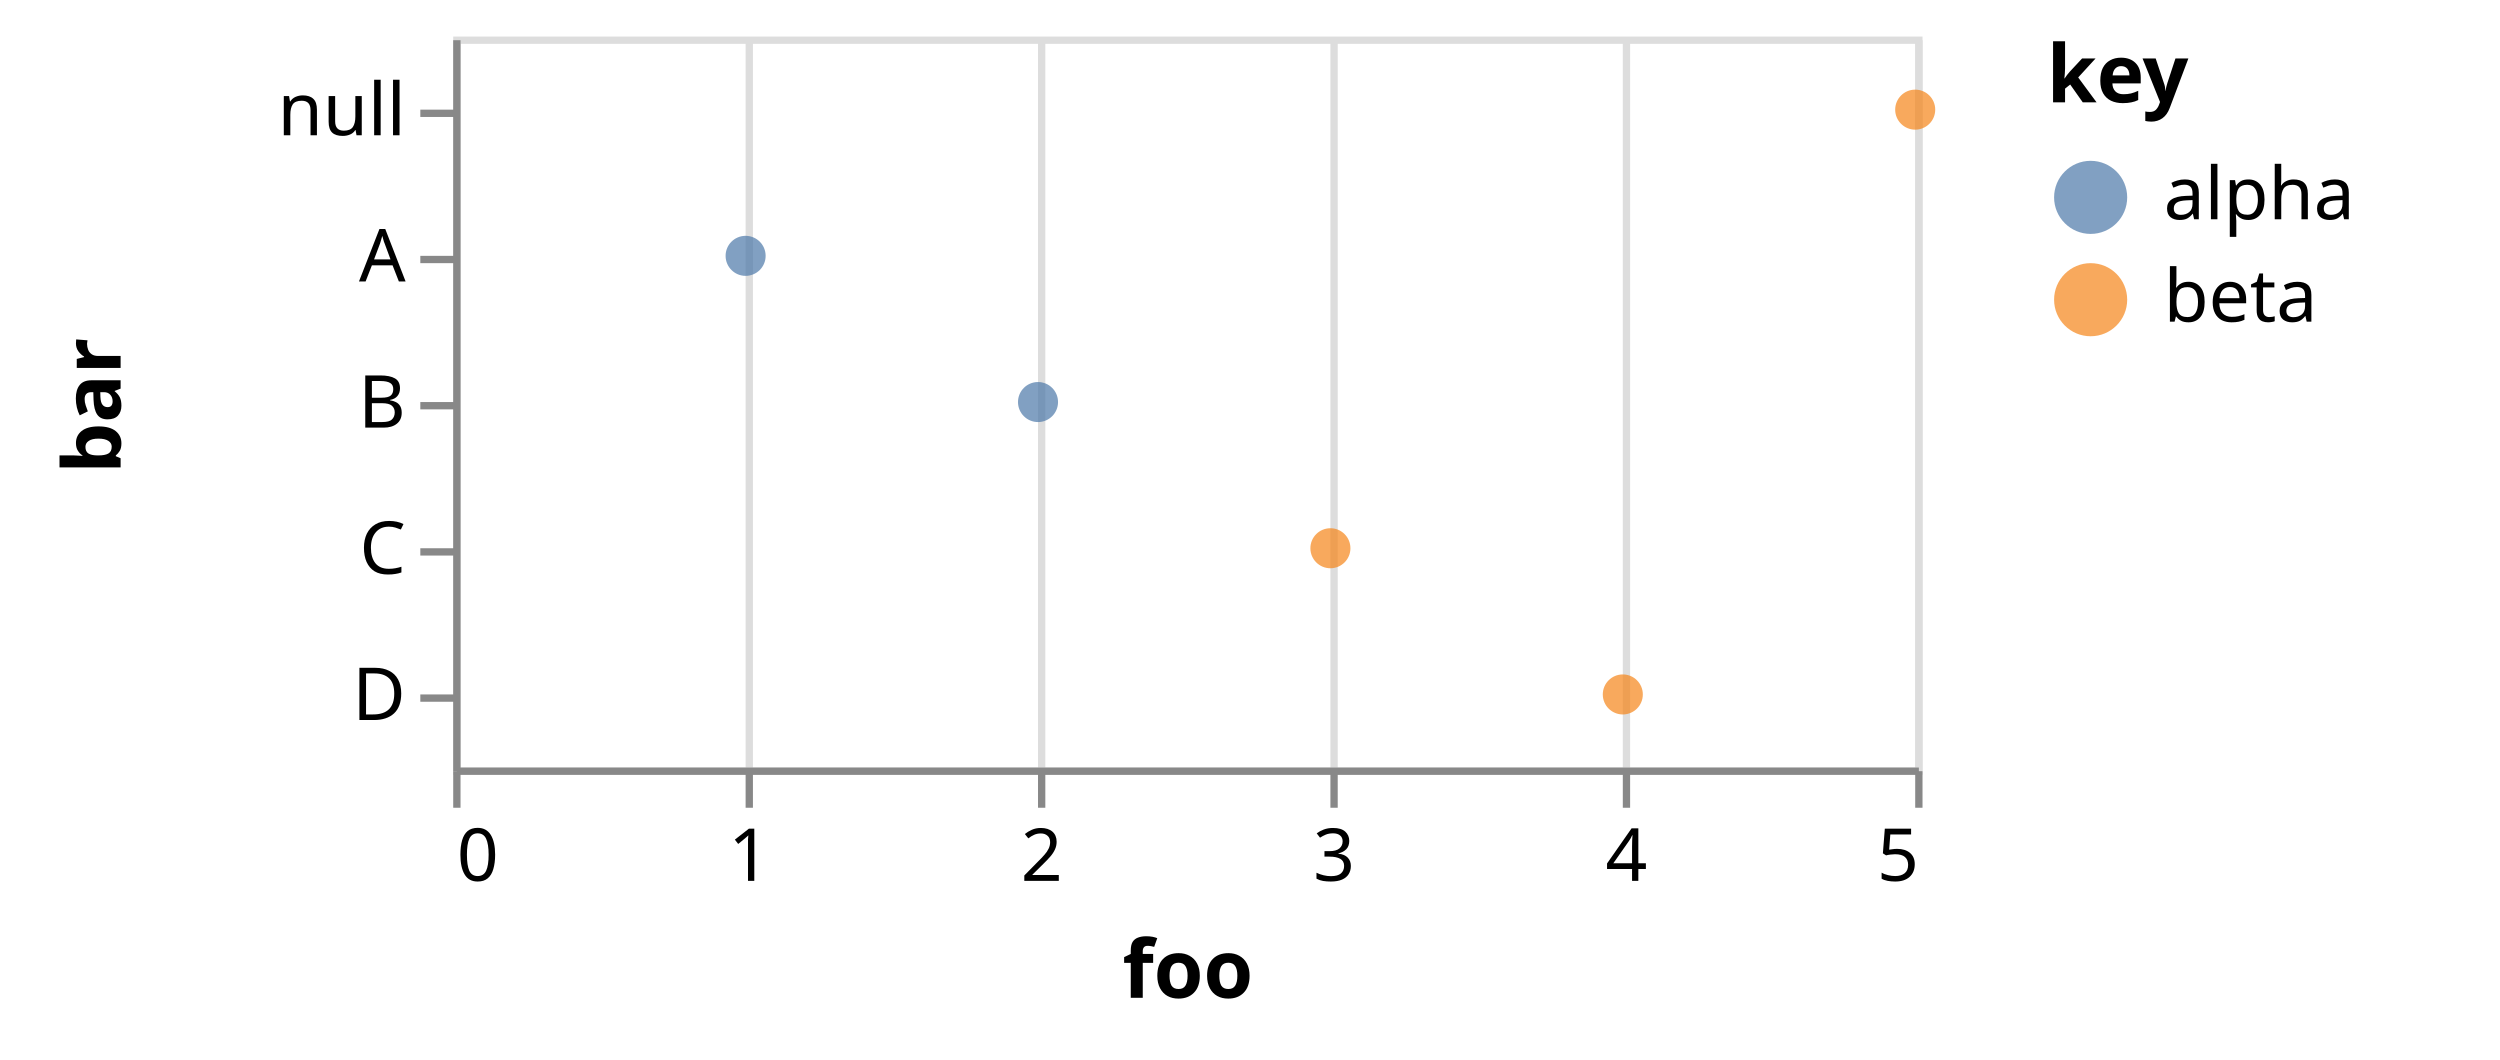
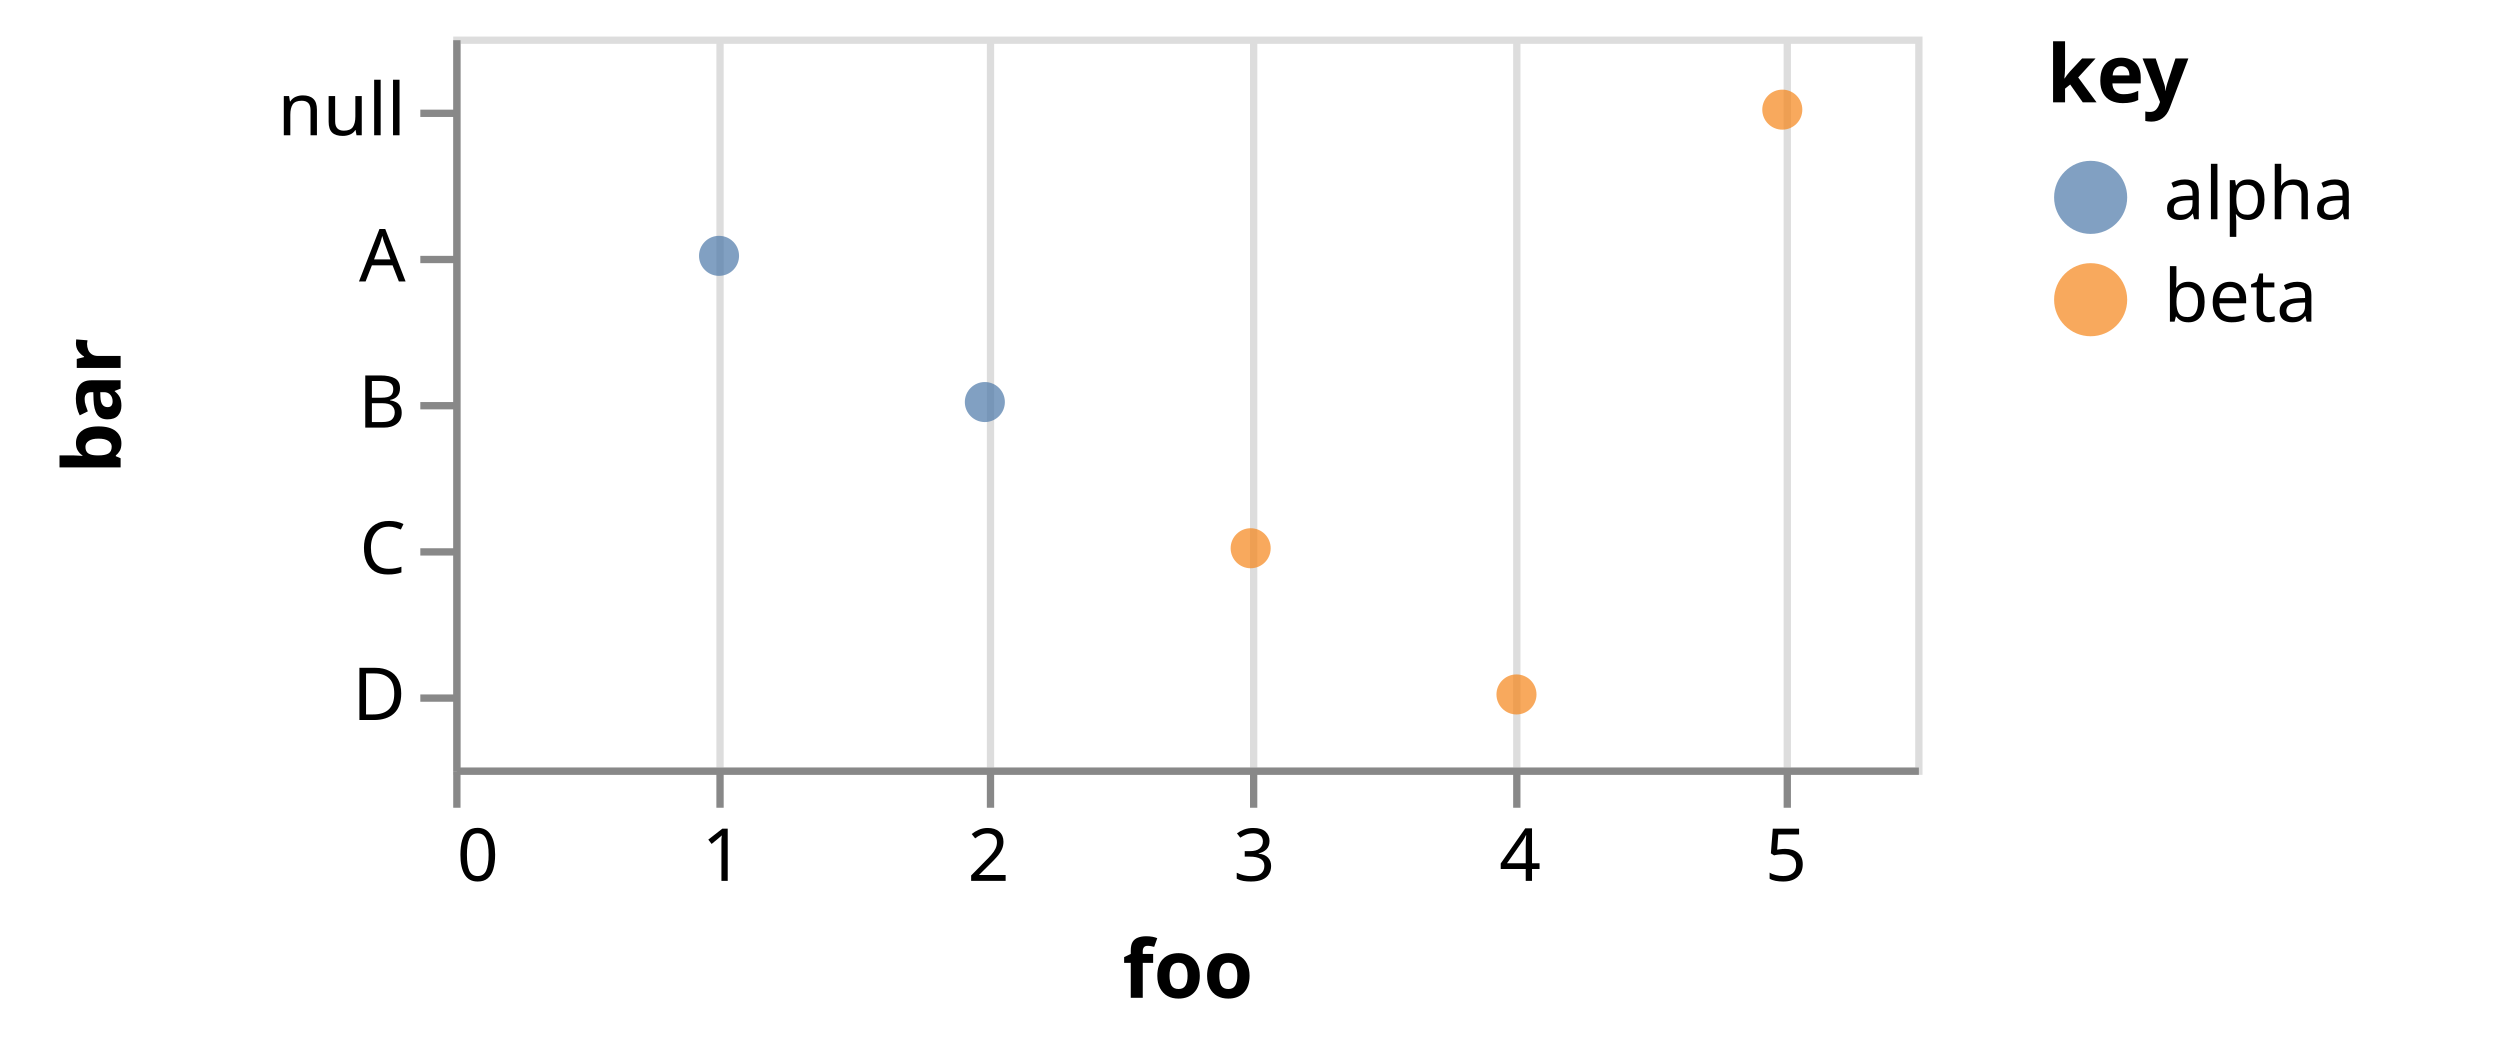
<svg xmlns="http://www.w3.org/2000/svg" class="marks" width="342" height="145" viewBox="0 0 342 145" version="1.1">
  <g transform="translate(62,5)">
    <g class="mark-group role-frame root">
      <g transform="translate(0,0)">
        <path class="background" d="M0.5,0.5h200v100h-200Z" style="fill: none; stroke: #ddd;" />
        <g>
          <g class="mark-group role-axis">
            <g transform="translate(0.5,100.5)">
              <path class="background" d="M0,0h0v0h0Z" style="pointer-events: none; fill: none;" />
              <g>
                <g class="mark-rule role-axis-grid" style="pointer-events: none;">
                  <line transform="translate(0,0)" x2="0" y2="-100" style="fill: none; stroke: #ddd; stroke-width: 1; opacity: 1;" />
-                   <line transform="translate(40,0)" x2="0" y2="-100" style="fill: none; stroke: #ddd; stroke-width: 1; opacity: 1;" />
-                   <line transform="translate(80,0)" x2="0" y2="-100" style="fill: none; stroke: #ddd; stroke-width: 1; opacity: 1;" />
-                   <line transform="translate(120,0)" x2="0" y2="-100" style="fill: none; stroke: #ddd; stroke-width: 1; opacity: 1;" />
-                   <line transform="translate(160,0)" x2="0" y2="-100" style="fill: none; stroke: #ddd; stroke-width: 1; opacity: 1;" />
-                   <line transform="translate(200,0)" x2="0" y2="-100" style="fill: none; stroke: #ddd; stroke-width: 1; opacity: 1;" />
+                   <line transform="translate(36,0)" x2="0" y2="-100" style="fill: none; stroke: #ddd; stroke-width: 1; opacity: 1;" />
+                   <line transform="translate(73,0)" x2="0" y2="-100" style="fill: none; stroke: #ddd; stroke-width: 1; opacity: 1;" />
+                   <line transform="translate(109,0)" x2="0" y2="-100" style="fill: none; stroke: #ddd; stroke-width: 1; opacity: 1;" />
+                   <line transform="translate(145,0)" x2="0" y2="-100" style="fill: none; stroke: #ddd; stroke-width: 1; opacity: 1;" />
+                   <line transform="translate(182,0)" x2="0" y2="-100" style="fill: none; stroke: #ddd; stroke-width: 1; opacity: 1;" />
                </g>
              </g>
            </g>
          </g>
          <g class="mark-symbol role-mark marks">
-             <path transform="translate(40,30)" d="M2.739,0A2.739,2.739,0,1,1,-2.739,0A2.739,2.739,0,1,1,2.739,0" style="fill: #4c78a8; stroke-width: 2; opacity: 0.7;" />
-             <path transform="translate(80,50)" d="M2.739,0A2.739,2.739,0,1,1,-2.739,0A2.739,2.739,0,1,1,2.739,0" style="fill: #4c78a8; stroke-width: 2; opacity: 0.7;" />
-             <path transform="translate(120,70)" d="M2.739,0A2.739,2.739,0,1,1,-2.739,0A2.739,2.739,0,1,1,2.739,0" style="fill: #f58518; stroke-width: 2; opacity: 0.7;" />
-             <path transform="translate(160,90)" d="M2.739,0A2.739,2.739,0,1,1,-2.739,0A2.739,2.739,0,1,1,2.739,0" style="fill: #f58518; stroke-width: 2; opacity: 0.7;" />
-             <path transform="translate(200,10)" d="M2.739,0A2.739,2.739,0,1,1,-2.739,0A2.739,2.739,0,1,1,2.739,0" style="fill: #f58518; stroke-width: 2; opacity: 0.7;" />
+             <path transform="translate(36.36364,30)" d="M2.739,0A2.739,2.739,0,1,1,-2.739,0A2.739,2.739,0,1,1,2.739,0" style="fill: #4c78a8; stroke-width: 2; opacity: 0.7;" />
+             <path transform="translate(72.72727,50)" d="M2.739,0A2.739,2.739,0,1,1,-2.739,0A2.739,2.739,0,1,1,2.739,0" style="fill: #4c78a8; stroke-width: 2; opacity: 0.7;" />
+             <path transform="translate(109.0909,70)" d="M2.739,0A2.739,2.739,0,1,1,-2.739,0A2.739,2.739,0,1,1,2.739,0" style="fill: #f58518; stroke-width: 2; opacity: 0.7;" />
+             <path transform="translate(145.4545,90)" d="M2.739,0A2.739,2.739,0,1,1,-2.739,0A2.739,2.739,0,1,1,2.739,0" style="fill: #f58518; stroke-width: 2; opacity: 0.7;" />
+             <path transform="translate(181.8182,10)" d="M2.739,0A2.739,2.739,0,1,1,-2.739,0A2.739,2.739,0,1,1,2.739,0" style="fill: #f58518; stroke-width: 2; opacity: 0.7;" />
          </g>
          <g class="mark-group role-legend">
            <g transform="translate(218,0)">
              <path class="background" d="M0,0h57v42h-57Z" style="pointer-events: none; fill: none;" />
              <g>
                <g class="mark-group role-legend-entry">
                  <g transform="translate(0,16)">
                    <path class="background" d="M0,0h0v0h0Z" style="pointer-events: none; fill: none;" />
                    <g>
                      <g class="mark-group role-scope">
                        <g transform="translate(0,0)">
                          <path class="background" d="M0,0h57v12h-57Z" style="pointer-events: none; fill: none; opacity: 1;" />
                          <g>
                            <g class="mark-symbol role-legend-symbol" style="pointer-events: none;">
                              <path transform="translate(6,6)" d="M5,0A5,5,0,1,1,-5,0A5,5,0,1,1,5,0" style="fill: #4c78a8; stroke-width: 1.5; opacity: 0.7;" />
                            </g>
                            <g class="mark-text role-legend-label" style="pointer-events: none;">
                              <text text-anchor="start" transform="translate(16,9)" style="font-family: sans-serif; font-size: 10px; fill: #000; opacity: 1;">alpha</text>
                            </g>
                          </g>
                        </g>
                        <g transform="translate(0,14)">
                          <path class="background" d="M0,0h57v12h-57Z" style="pointer-events: none; fill: none; opacity: 1;" />
                          <g>
                            <g class="mark-symbol role-legend-symbol" style="pointer-events: none;">
                              <path transform="translate(6,6)" d="M5,0A5,5,0,1,1,-5,0A5,5,0,1,1,5,0" style="fill: #f58518; stroke-width: 1.5; opacity: 0.7;" />
                            </g>
                            <g class="mark-text role-legend-label" style="pointer-events: none;">
                              <text text-anchor="start" transform="translate(16,9)" style="font-family: sans-serif; font-size: 10px; fill: #000; opacity: 1;">beta</text>
                            </g>
                          </g>
                        </g>
                      </g>
                    </g>
                  </g>
                </g>
                <g class="mark-text role-legend-title" style="pointer-events: none;">
                  <text text-anchor="start" transform="translate(0,9)" style="font-family: sans-serif; font-size: 11px; font-weight: bold; fill: #000; opacity: 1;">key</text>
                </g>
              </g>
            </g>
          </g>
          <g class="mark-group role-axis">
            <g transform="translate(0.5,100.5)">
              <path class="background" d="M0,0h0v0h0Z" style="pointer-events: none; fill: none;" />
              <g>
                <g class="mark-rule role-axis-tick" style="pointer-events: none;">
                  <line transform="translate(0,0)" x2="0" y2="5" style="fill: none; stroke: #888; stroke-width: 1; opacity: 1;" />
-                   <line transform="translate(40,0)" x2="0" y2="5" style="fill: none; stroke: #888; stroke-width: 1; opacity: 1;" />
-                   <line transform="translate(80,0)" x2="0" y2="5" style="fill: none; stroke: #888; stroke-width: 1; opacity: 1;" />
-                   <line transform="translate(120,0)" x2="0" y2="5" style="fill: none; stroke: #888; stroke-width: 1; opacity: 1;" />
-                   <line transform="translate(160,0)" x2="0" y2="5" style="fill: none; stroke: #888; stroke-width: 1; opacity: 1;" />
-                   <line transform="translate(200,0)" x2="0" y2="5" style="fill: none; stroke: #888; stroke-width: 1; opacity: 1;" />
+                   <line transform="translate(36,0)" x2="0" y2="5" style="fill: none; stroke: #888; stroke-width: 1; opacity: 1;" />
+                   <line transform="translate(73,0)" x2="0" y2="5" style="fill: none; stroke: #888; stroke-width: 1; opacity: 1;" />
+                   <line transform="translate(109,0)" x2="0" y2="5" style="fill: none; stroke: #888; stroke-width: 1; opacity: 1;" />
+                   <line transform="translate(145,0)" x2="0" y2="5" style="fill: none; stroke: #888; stroke-width: 1; opacity: 1;" />
+                   <line transform="translate(182,0)" x2="0" y2="5" style="fill: none; stroke: #888; stroke-width: 1; opacity: 1;" />
                </g>
                <g class="mark-text role-axis-label" style="pointer-events: none;">
                  <text text-anchor="start" transform="translate(0,15)" style="font-family: sans-serif; font-size: 10px; fill: #000; opacity: 1;">0</text>
-                   <text text-anchor="middle" transform="translate(40,15)" style="font-family: sans-serif; font-size: 10px; fill: #000; opacity: 1;">1</text>
-                   <text text-anchor="middle" transform="translate(80,15)" style="font-family: sans-serif; font-size: 10px; fill: #000; opacity: 1;">2</text>
-                   <text text-anchor="middle" transform="translate(120,15)" style="font-family: sans-serif; font-size: 10px; fill: #000; opacity: 1;">3</text>
-                   <text text-anchor="middle" transform="translate(160,15)" style="font-family: sans-serif; font-size: 10px; fill: #000; opacity: 1;">4</text>
-                   <text text-anchor="end" transform="translate(200,15)" style="font-family: sans-serif; font-size: 10px; fill: #000; opacity: 1;">5</text>
+                   <text text-anchor="middle" transform="translate(36.36364,15)" style="font-family: sans-serif; font-size: 10px; fill: #000; opacity: 1;">1</text>
+                   <text text-anchor="middle" transform="translate(72.72727,15)" style="font-family: sans-serif; font-size: 10px; fill: #000; opacity: 1;">2</text>
+                   <text text-anchor="middle" transform="translate(109.0909,15)" style="font-family: sans-serif; font-size: 10px; fill: #000; opacity: 1;">3</text>
+                   <text text-anchor="middle" transform="translate(145.4545,15)" style="font-family: sans-serif; font-size: 10px; fill: #000; opacity: 1;">4</text>
+                   <text text-anchor="middle" transform="translate(181.8182,15)" style="font-family: sans-serif; font-size: 10px; fill: #000; opacity: 1;">5</text>
                </g>
                <g class="mark-rule role-axis-domain" style="pointer-events: none;">
                  <line transform="translate(0,0)" x2="200" y2="0" style="fill: none; stroke: #888; stroke-width: 1; opacity: 1;" />
                </g>
                <g class="mark-text role-axis-title" style="pointer-events: none;">
                  <text text-anchor="middle" transform="translate(100,31)" style="font-family: sans-serif; font-size: 11px; font-weight: bold; fill: #000; opacity: 1;">foo</text>
                </g>
              </g>
            </g>
          </g>
          <g class="mark-group role-axis">
            <g transform="translate(0.5,0.5)">
              <path class="background" d="M0,0h0v0h0Z" style="pointer-events: none; fill: none;" />
              <g>
                <g class="mark-rule role-axis-tick" style="pointer-events: none;">
                  <line transform="translate(0,10)" x2="-5" y2="0" style="fill: none; stroke: #888; stroke-width: 1; opacity: 1;" />
                  <line transform="translate(0,30)" x2="-5" y2="0" style="fill: none; stroke: #888; stroke-width: 1; opacity: 1;" />
                  <line transform="translate(0,50)" x2="-5" y2="0" style="fill: none; stroke: #888; stroke-width: 1; opacity: 1;" />
                  <line transform="translate(0,70)" x2="-5" y2="0" style="fill: none; stroke: #888; stroke-width: 1; opacity: 1;" />
                  <line transform="translate(0,90)" x2="-5" y2="0" style="fill: none; stroke: #888; stroke-width: 1; opacity: 1;" />
                </g>
                <g class="mark-text role-axis-label" style="pointer-events: none;">
                  <text text-anchor="end" transform="translate(-7,13)" style="font-family: sans-serif; font-size: 10px; fill: #000; opacity: 1;">null</text>
                  <text text-anchor="end" transform="translate(-7,33)" style="font-family: sans-serif; font-size: 10px; fill: #000; opacity: 1;">A</text>
                  <text text-anchor="end" transform="translate(-7,53)" style="font-family: sans-serif; font-size: 10px; fill: #000; opacity: 1;">B</text>
                  <text text-anchor="end" transform="translate(-7,73)" style="font-family: sans-serif; font-size: 10px; fill: #000; opacity: 1;">C</text>
                  <text text-anchor="end" transform="translate(-7,93)" style="font-family: sans-serif; font-size: 10px; fill: #000; opacity: 1;">D</text>
                </g>
                <g class="mark-rule role-axis-domain" style="pointer-events: none;">
                  <line transform="translate(0,0)" x2="0" y2="100" style="fill: none; stroke: #888; stroke-width: 1; opacity: 1;" />
                </g>
                <g class="mark-text role-axis-title" style="pointer-events: none;">
                  <text text-anchor="middle" transform="translate(-44,50) rotate(-90) translate(0,-2)" style="font-family: sans-serif; font-size: 11px; font-weight: bold; fill: #000; opacity: 1;">bar</text>
                </g>
              </g>
            </g>
          </g>
        </g>
      </g>
    </g>
  </g>
</svg>
